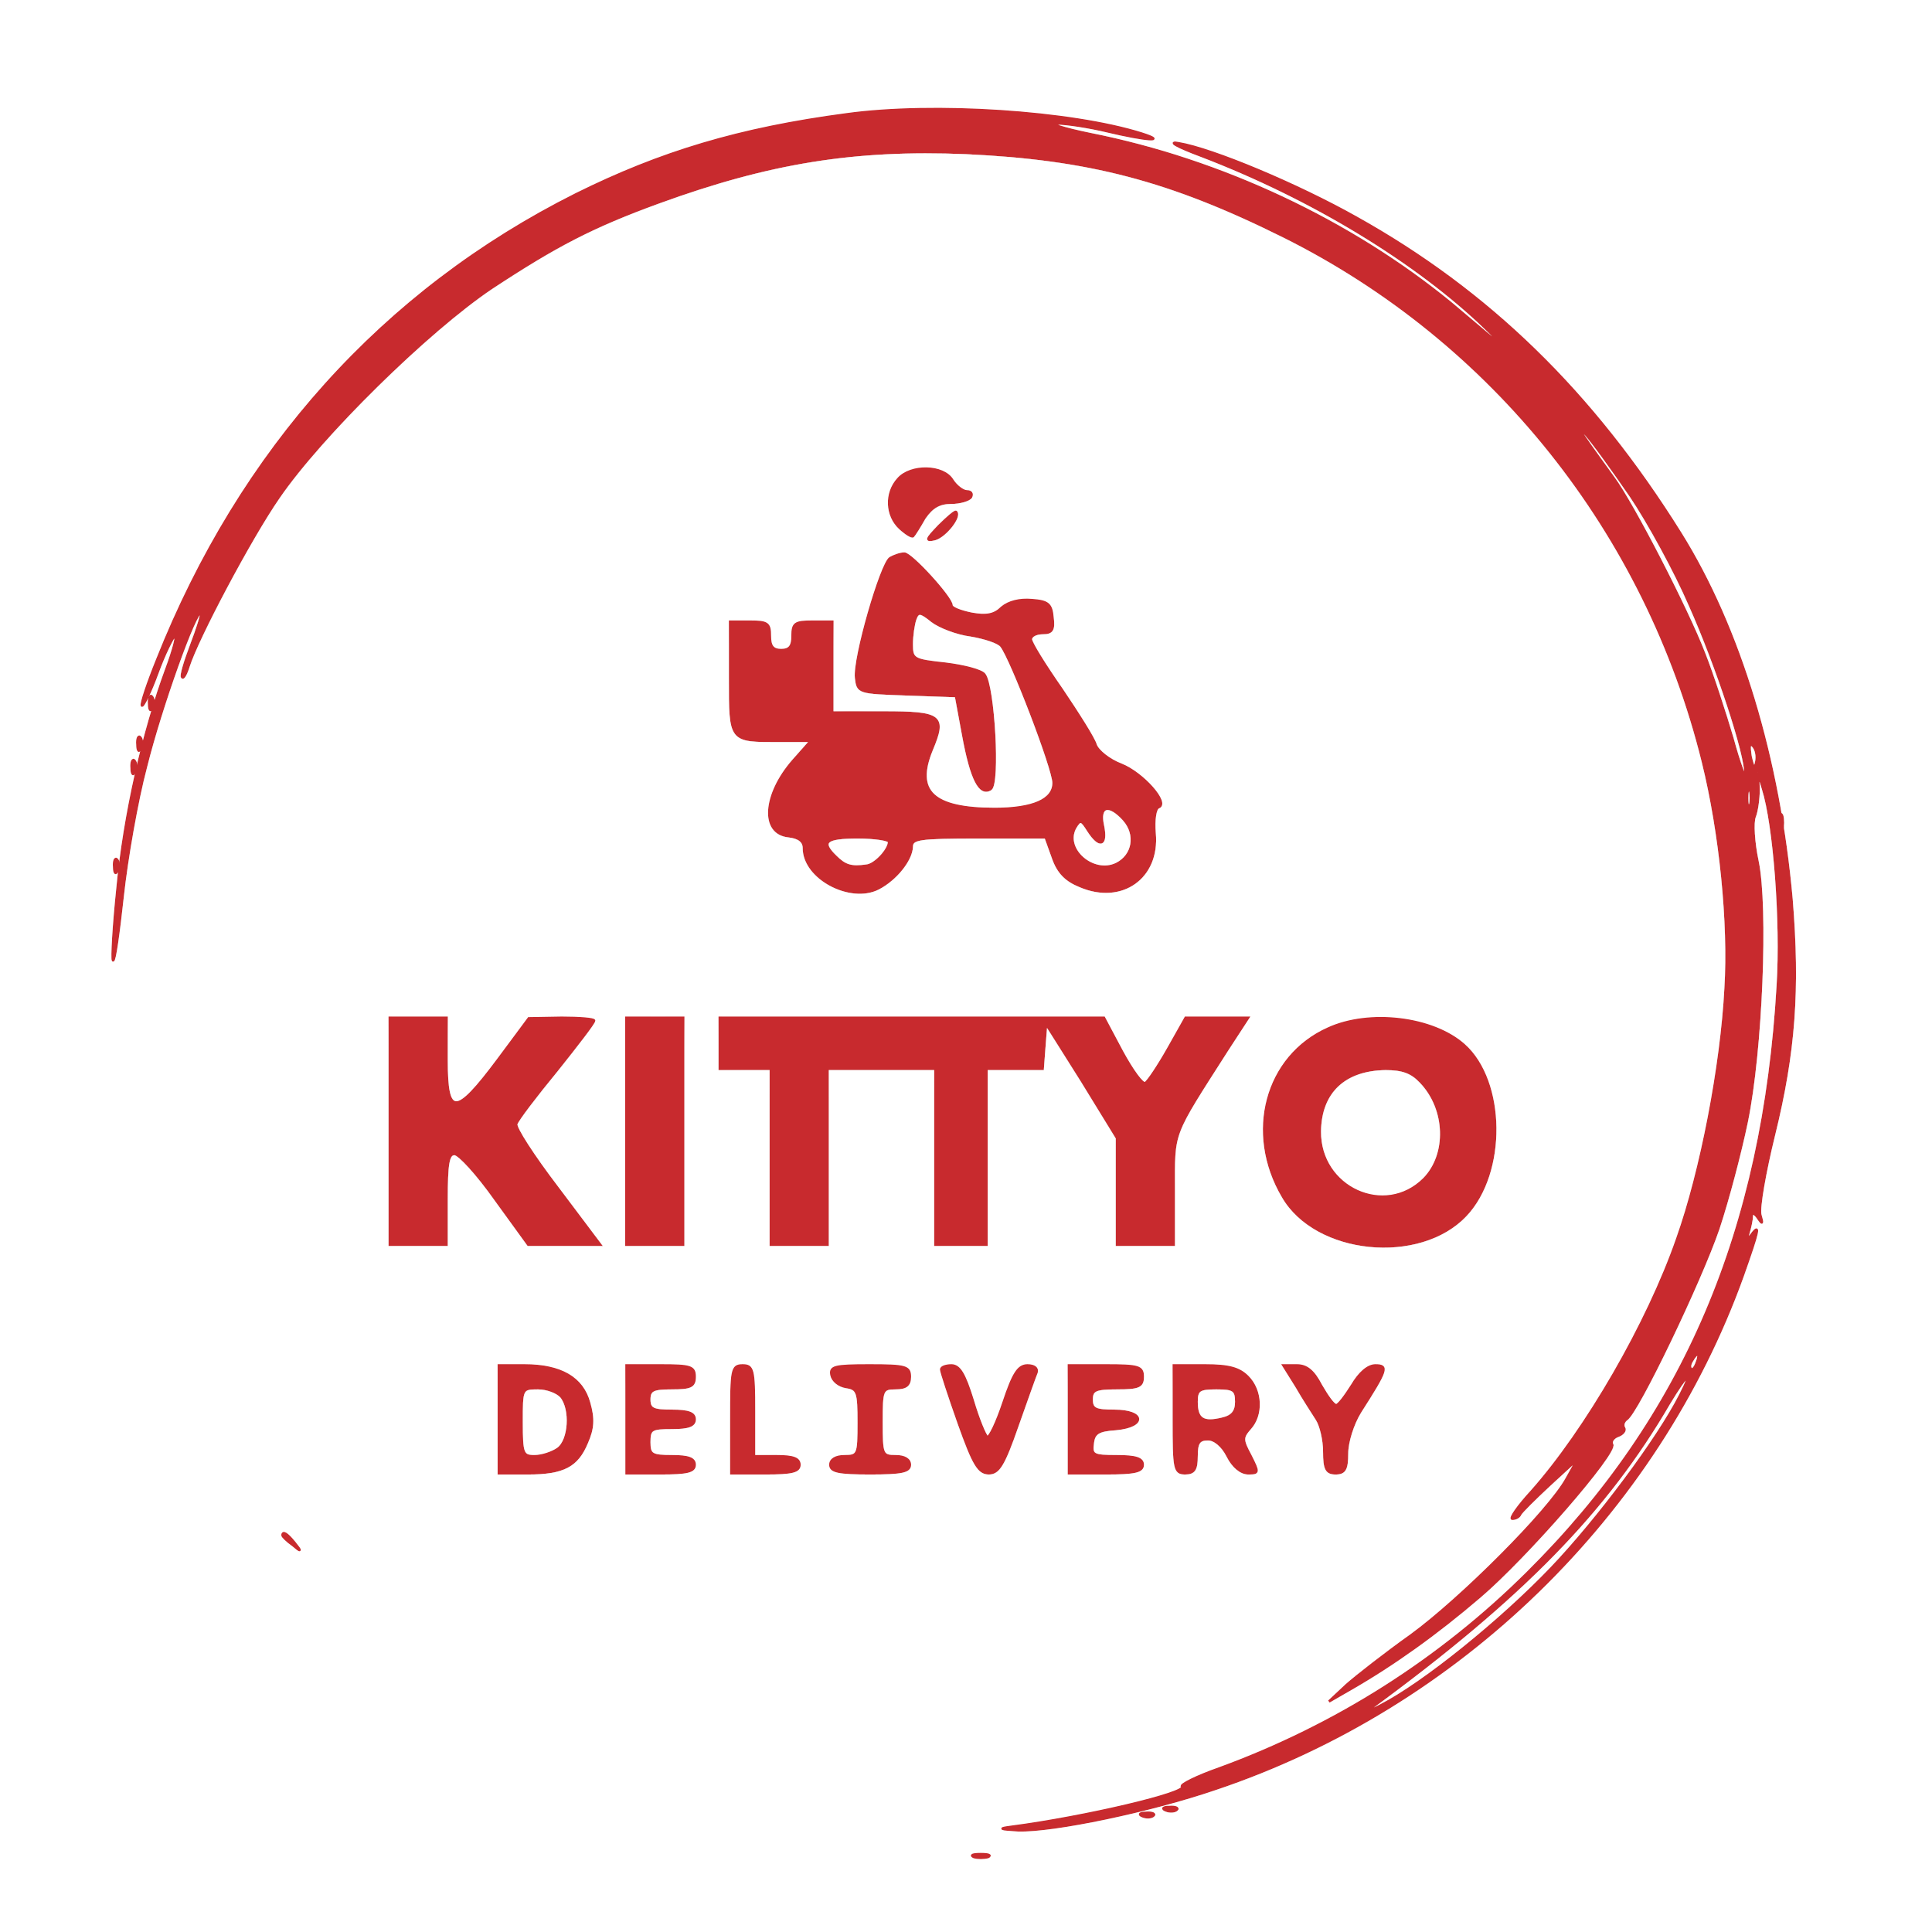
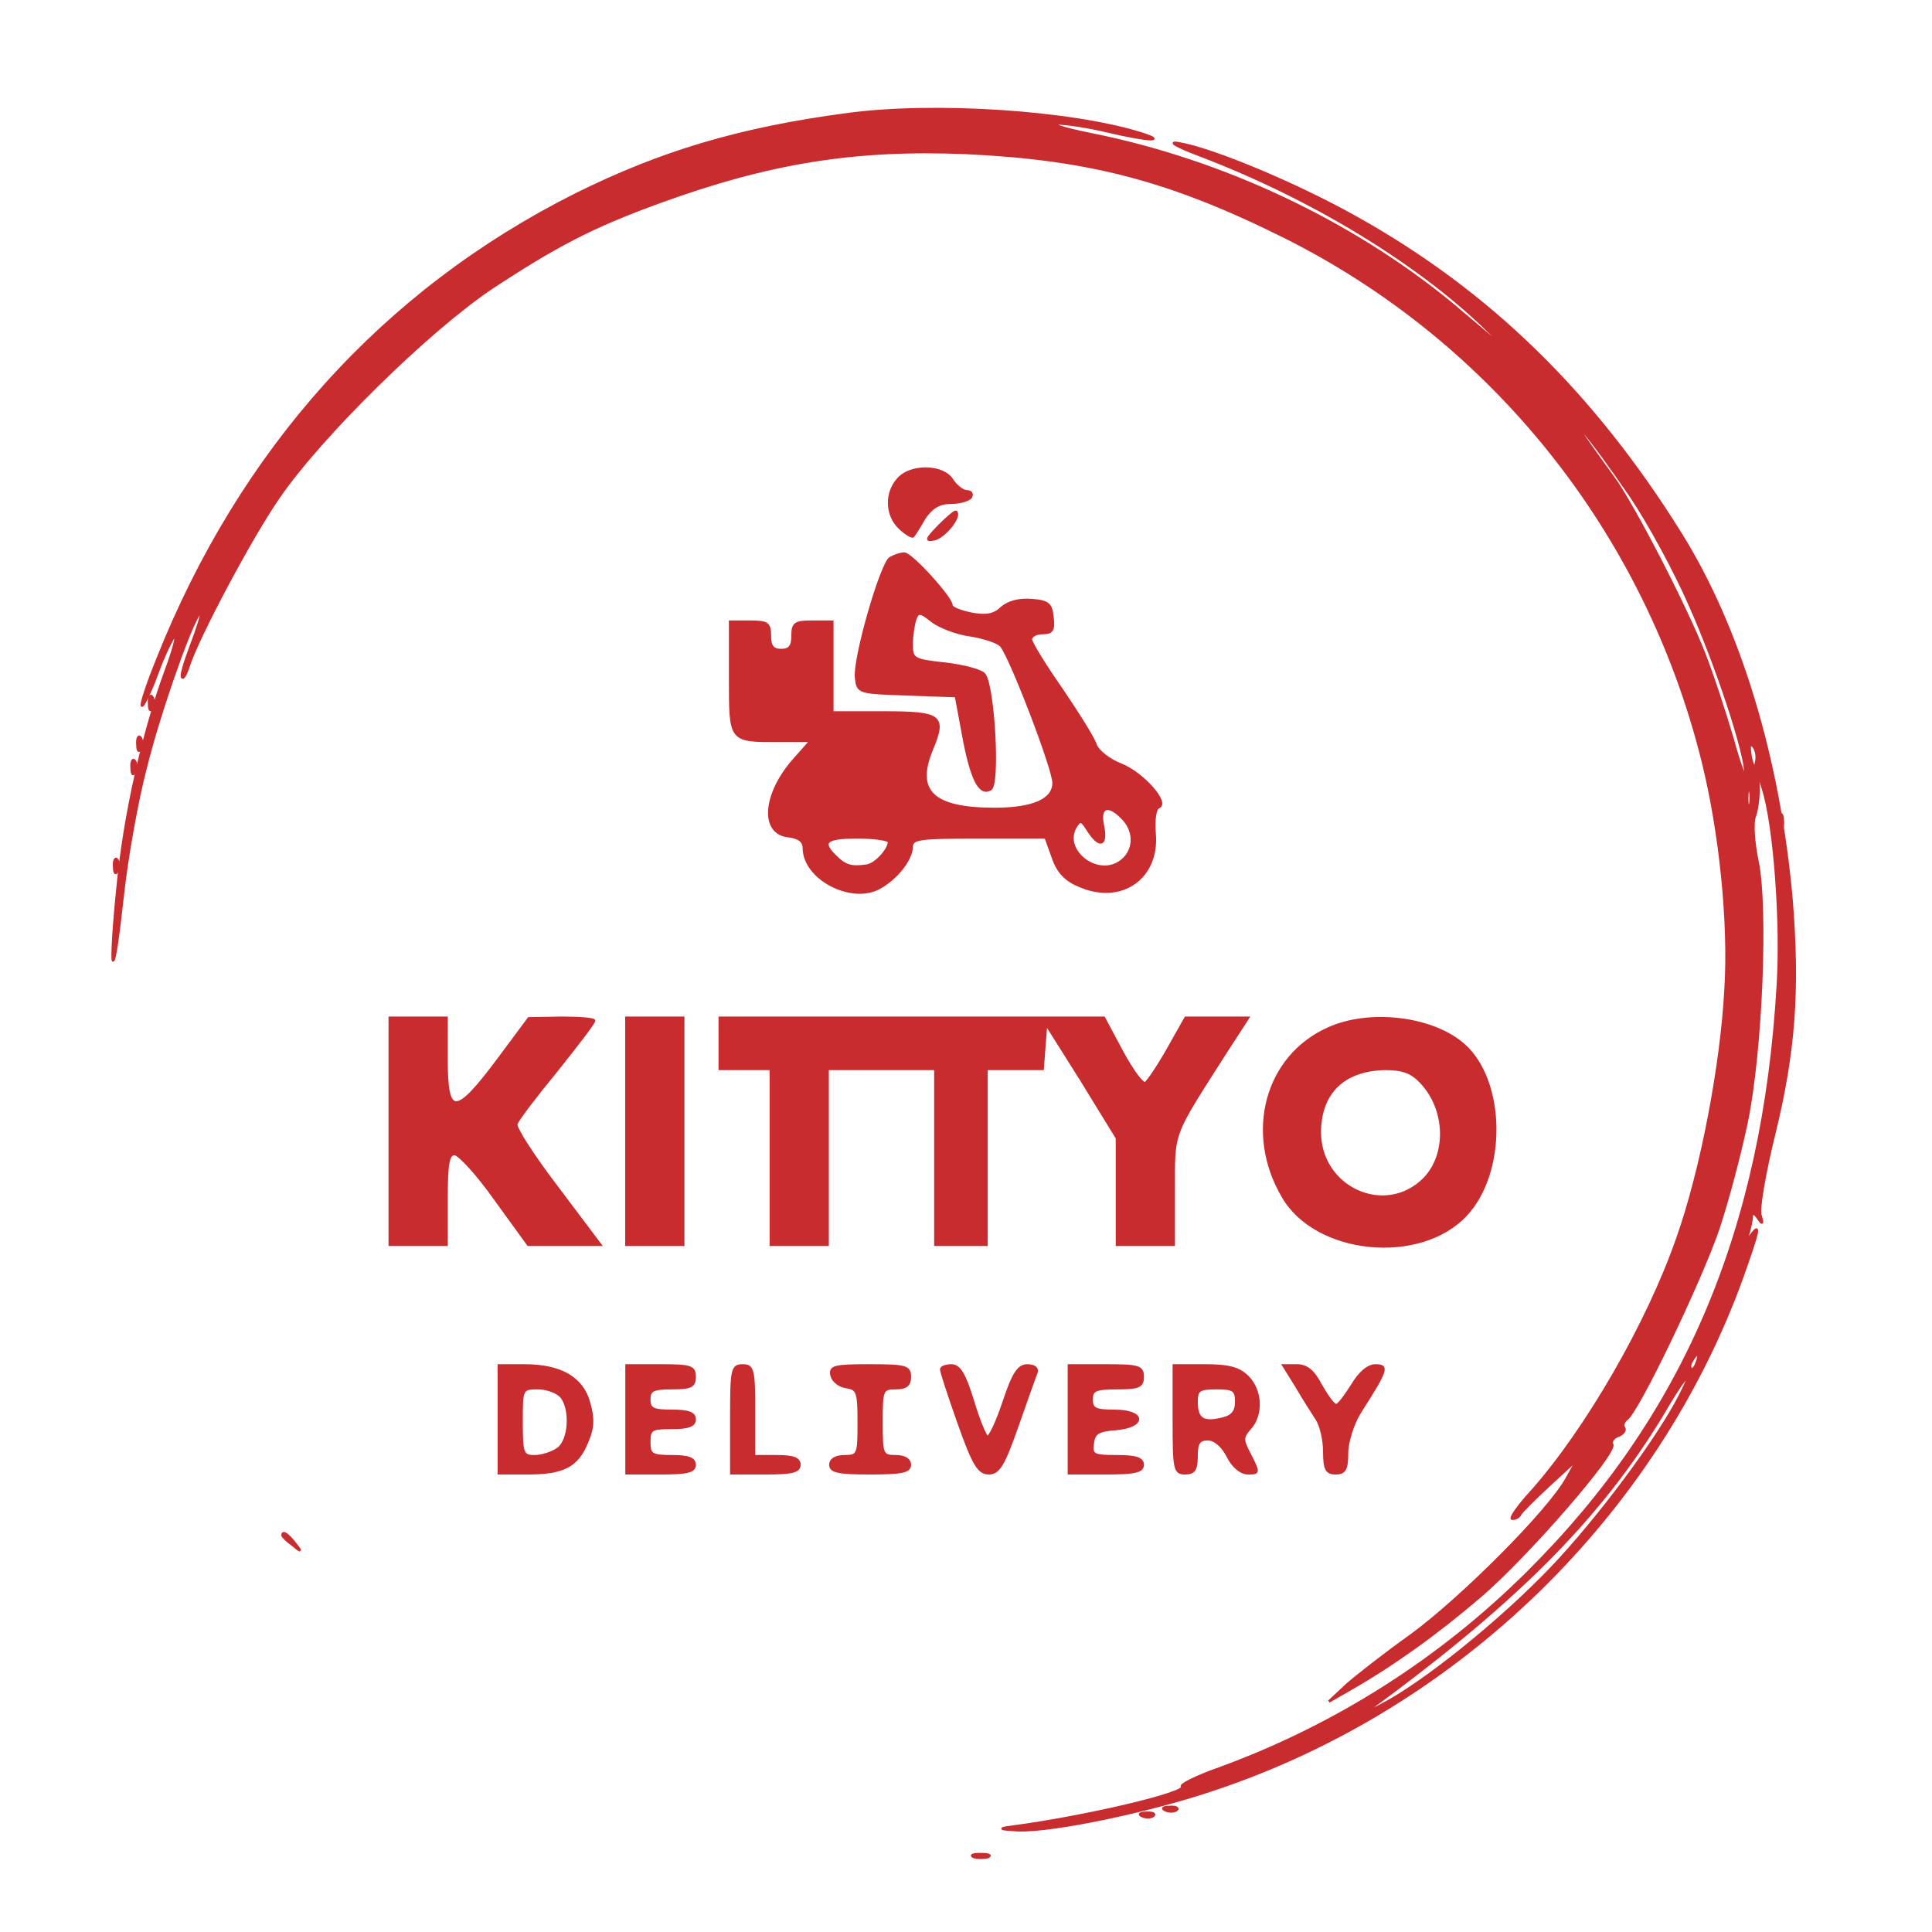
- <svg xmlns="http://www.w3.org/2000/svg" version="1.1" width="1080" height="1080" viewBox="0 0 1080 1080" xml:space="preserve" style="-webkit-filter: drop-shadow( 4px 4px 3px rgba(0, 0, 0, .7));         filter: drop-shadow(2px 10px 6px rgba(255, 255, 255, 0.7))">
+ <svg xmlns="http://www.w3.org/2000/svg" version="1.1" width="1080" height="1080" viewBox="0 0 1080 1080" xml:space="preserve">
  <defs>
</defs>
  <g transform="matrix(1 0 0 1 540 540)" id="65c292c7-8fad-4fb2-bc10-004ea2fef175">
    <rect style="stroke: rgb(200 44 47); stroke-width: 1.4; stroke-dasharray: none; stroke-linecap: butt; stroke-dashoffset: 0; stroke-linejoin: miter; stroke-miterlimit: 4; fill: rgb(200 44 47);5,255); fill-rule: nonzero; opacity: 1; visibility: hidden;" vector-effect="non-scaling-stroke" x="-540" y="-540" rx="0" ry="0" width="1080" height="1080" />
  </g>
  <g transform="matrix(1 0 0 1 540 540)" id="21c065ab-5247-4d6d-9f7b-75c54355502d">
</g>
  <g transform="matrix(NaN NaN NaN NaN 0 0)">
    <g style="">
</g>
  </g>
  <g transform="matrix(2.44 0 0 2.44 533.13 543.6)">
    <g style="" vector-effect="non-scaling-stroke">
      <g transform="matrix(0.13 0 0 -0.13 0 -0.63)">
        <path style="stroke: rgb(200 44 47); stroke-width: 1.4; stroke-dasharray: none; stroke-linecap: butt; stroke-dashoffset: 0; stroke-linejoin: miter; stroke-miterlimit: 4; fill: rgb(200 44 47); fill-rule: nonzero; opacity: 1;" vector-effect="non-scaling-stroke" transform=" translate(-2743.62, -2007.6)" d="M 2555 3515 C 2366 3490 2227 3448 2078 3374 C 1739 3204 1487 2924 1340 2554 C 1323 2512 1311 2476 1313 2473 C 1315 2471 1328 2497 1340 2530 C 1352 2563 1367 2593 1371 2596 C 1376 2599 1369 2572 1356 2537 C 1316 2429 1282 2280 1270 2151 C 1263 2084 1260 2027 1262 2024 C 1265 2022 1272 2073 1279 2137 C 1286 2202 1304 2305 1320 2365 C 1346 2470 1409 2645 1417 2636 C 1419 2634 1411 2609 1400 2580 C 1389 2551 1381 2525 1384 2523 C 1386 2520 1391 2529 1395 2542 C 1410 2590 1504 2768 1554 2840 C 1628 2948 1816 3133 1929 3209 C 2043 3284 2106 3317 2224 3360 C 2419 3431 2569 3455 2765 3447 C 2981 3437 3124 3400 3325 3300 C 3694 3116 3964 2778 4064 2374 C 4095 2249 4111 2089 4104 1975 C 4097 1839 4061 1652 4019 1534 C 3967 1384 3858 1196 3762 1088 C 3738 1062 3723 1040 3728 1040 C 3734 1040 3740 1043 3742 1048 C 3744 1052 3767 1075 3794 1100 L 3843 1145 L 3824 1111 C 3793 1054 3637 898 3549 834 C 3504 802 3453 762 3436 747 L 3405 718 L 3445 741 C 3518 783 3594 837 3671 903 C 3753 973 3913 1157 3904 1171 C 3901 1176 3906 1183 3914 1186 C 3923 1189 3928 1196 3925 1200 C 3922 1205 3924 1211 3929 1215 C 3948 1226 4060 1460 4091 1551 C 4108 1602 4130 1686 4141 1739 C 4167 1865 4177 2118 4160 2199 C 4153 2232 4151 2267 4155 2277 C 4159 2287 4162 2309 4162 2325 L 4161 2355 L 4170 2326 C 4190 2263 4203 2093 4196 1980 C 4171 1548 4031 1219 3755 945 C 3601 792 3417 675 3212 600 C 3172 586 3142 571 3146 568 C 3157 557 2975 514 2845 497 C 2822 494 2824 493 2857 491 C 2919 489 3091 525 3205 564 C 3634 708 3983 1048 4134 1468 C 4162 1547 4166 1563 4149 1540 C 4140 1528 4139 1528 4144 1543 C 4147 1553 4150 1567 4150 1573 C 4150 1580 4155 1579 4161 1570 C 4169 1558 4170 1559 4165 1576 C 4162 1588 4173 1651 4189 1716 C 4225 1862 4233 1972 4220 2132 C 4198 2379 4129 2609 4024 2777 C 3869 3025 3686 3203 3453 3333 C 3350 3391 3200 3454 3140 3464 C 3120 3468 3137 3458 3180 3442 C 3376 3367 3561 3254 3681 3138 C 3722 3098 3738 3081 3716 3101 C 3693 3120 3650 3157 3620 3182 C 3443 3327 3216 3434 2985 3480 C 2936 3490 2909 3499 2925 3499 C 2942 3499 2982 3493 3015 3485 C 3082 3469 3122 3466 3075 3481 C 2951 3520 2708 3536 2555 3515 z M 3937 2842 C 3968 2796 4015 2710 4041 2650 C 4088 2545 4141 2385 4139 2351 C 4139 2342 4128 2371 4116 2415 C 4103 2459 4081 2527 4066 2565 C 4036 2643 3940 2829 3906 2875 C 3894 2892 3871 2923 3856 2945 C 3828 2985 3828 2985 3854 2955 C 3869 2939 3906 2887 3937 2842 z M 4158 2374 C 4155 2360 4153 2362 4148 2383 C 4145 2402 4146 2408 4152 2402 C 4158 2396 4160 2384 4158 2374 z M 4147 2298 C 4144 2291 4142 2296 4142 2310 C 4142 2324 4144 2329 4147 2323 C 4149 2316 4149 2304 4147 2298 z M 4053 1315 C 4050 1306 4045 1301 4043 1304 C 4040 1307 4041 1313 4045 1319 C 4054 1335 4060 1332 4053 1315 z M 4024 1258 C 3985 1181 3879 1039 3797 953 C 3708 860 3572 750 3496 711 C 3468 696 3463 695 3480 707 C 3746 902 3894 1054 4004 1243 C 4036 1296 4049 1307 4024 1258 z" stroke-linecap="round" />
      </g>
      <g transform="matrix(0.13 0 0 -0.13 -5.35 -107.66)">
        <path style="stroke: rgb(200 44 47); stroke-width: 1.4; stroke-dasharray: none; stroke-linecap: butt; stroke-dashoffset: 0; stroke-linejoin: miter; stroke-miterlimit: 4; fill: rgb(200 44 47); fill-rule: nonzero; opacity: 1;" vector-effect="non-scaling-stroke" transform=" translate(-2703.49, -2810.38)" d="M 2647 2852 C 2624 2827 2626 2787 2650 2765 C 2661 2755 2671 2749 2673 2751 C 2675 2753 2684 2767 2693 2783 C 2706 2802 2719 2810 2740 2810 C 2756 2810 2772 2815 2775 2820 C 2778 2826 2775 2830 2768 2830 C 2761 2830 2749 2839 2742 2850 C 2726 2876 2669 2877 2647 2852 z" stroke-linecap="round" />
      </g>
      <g transform="matrix(0.13 0 0 -0.13 -2.54 -102.32)">
        <path style="stroke: rgb(200 44 47); stroke-width: 1.4; stroke-dasharray: none; stroke-linecap: butt; stroke-dashoffset: 0; stroke-linejoin: miter; stroke-miterlimit: 4; fill: rgb(200 44 47); fill-rule: nonzero; opacity: 1;" vector-effect="non-scaling-stroke" transform=" translate(-2724.54, -2770.29)" d="M 2718 2770 C 2695 2746 2694 2743 2711 2747 C 2729 2752 2757 2787 2748 2795 C 2746 2796 2733 2785 2718 2770 z" stroke-linecap="round" />
      </g>
      <g transform="matrix(0.13 0 0 -0.13 -1.86 -57.13)">
        <path style="stroke: rgb(200 44 47); stroke-width: 1.4; stroke-dasharray: none; stroke-linecap: butt; stroke-dashoffset: 0; stroke-linejoin: miter; stroke-miterlimit: 4; fill: rgb(200 44 47); fill-rule: nonzero; opacity: 1;" vector-effect="non-scaling-stroke" transform=" translate(-2729.68, -2431.35)" d="M 2632 2722 C 2616 2711 2568 2545 2572 2511 C 2575 2485 2576 2485 2662 2482 L 2748 2479 L 2761 2409 C 2775 2333 2790 2303 2809 2315 C 2824 2324 2814 2497 2798 2517 C 2793 2524 2762 2532 2729 2536 C 2673 2542 2670 2544 2670 2570 C 2670 2586 2673 2605 2676 2614 C 2681 2628 2685 2628 2706 2611 C 2719 2601 2750 2589 2774 2586 C 2798 2582 2823 2574 2828 2567 C 2845 2546 2920 2351 2920 2326 C 2920 2296 2884 2280 2816 2280 C 2707 2280 2675 2311 2705 2384 C 2730 2444 2723 2450 2620 2450 L 2530 2450 L 2530 2530 L 2530 2610 L 2495 2610 C 2464 2610 2460 2607 2460 2585 C 2460 2567 2455 2560 2440 2560 C 2425 2560 2420 2567 2420 2585 C 2420 2607 2416 2610 2385 2610 L 2350 2610 L 2350 2511 C 2350 2398 2349 2400 2437 2400 L 2492 2400 L 2461 2365 C 2409 2305 2404 2237 2453 2232 C 2471 2230 2480 2223 2480 2211 C 2480 2158 2562 2115 2611 2140 C 2642 2156 2669 2190 2670 2213 C 2670 2228 2682 2230 2788 2230 L 2906 2230 L 2919 2194 C 2928 2168 2942 2154 2967 2144 C 3040 2113 3105 2159 3098 2237 C 3096 2261 3099 2281 3105 2283 C 3124 2290 3077 2343 3039 2358 C 3018 2366 2998 2382 2994 2393 C 2991 2404 2963 2448 2934 2491 C 2904 2534 2880 2573 2880 2579 C 2880 2585 2889 2590 2901 2590 C 2917 2590 2921 2595 2918 2618 C 2916 2641 2910 2646 2882 2648 C 2860 2650 2841 2645 2829 2635 C 2816 2622 2802 2619 2775 2624 C 2756 2628 2740 2634 2740 2639 C 2740 2652 2669 2730 2657 2730 C 2650 2730 2639 2726 2632 2722 z M 3044 2261 C 3067 2235 3061 2198 3031 2183 C 2990 2163 2937 2209 2958 2247 C 2967 2262 2969 2261 2981 2242 C 3001 2211 3014 2215 3007 2250 C 2999 2285 3017 2291 3044 2261 z M 2630 2222 C 2630 2208 2605 2181 2590 2180 C 2563 2176 2552 2180 2536 2196 C 2509 2222 2518 2230 2575 2230 C 2605 2230 2630 2226 2630 2222 z" stroke-linecap="round" />
      </g>
      <g transform="matrix(0.13 0 0 -0.13 -183.84 -61.73)">
        <path style="stroke: rgb(200 44 47); stroke-width: 1.4; stroke-dasharray: none; stroke-linecap: butt; stroke-dashoffset: 0; stroke-linejoin: miter; stroke-miterlimit: 4; fill: rgb(200 44 47); fill-rule: nonzero; opacity: 1;" vector-effect="non-scaling-stroke" transform=" translate(-1364.81, -2465.86)" d="M 1361 2464 C 1361 2453 1364 2450 1367 2458 C 1370 2465 1369 2474 1366 2477 C 1363 2481 1360 2475 1361 2464 z" stroke-linecap="round" />
      </g>
      <g transform="matrix(0.13 0 0 -0.13 -186.51 -52.4)">
        <path style="stroke: rgb(200 44 47); stroke-width: 1.4; stroke-dasharray: none; stroke-linecap: butt; stroke-dashoffset: 0; stroke-linejoin: miter; stroke-miterlimit: 4; fill: rgb(200 44 47); fill-rule: nonzero; opacity: 1;" vector-effect="non-scaling-stroke" transform=" translate(-1344.81, -2395.86)" d="M 1341 2394 C 1341 2383 1344 2380 1347 2388 C 1350 2395 1349 2404 1346 2407 C 1343 2411 1340 2405 1341 2394 z" stroke-linecap="round" />
      </g>
      <g transform="matrix(0.13 0 0 -0.13 -187.84 -47.06)">
        <path style="stroke: rgb(200 44 47); stroke-width: 1.4; stroke-dasharray: none; stroke-linecap: butt; stroke-dashoffset: 0; stroke-linejoin: miter; stroke-miterlimit: 4; fill: rgb(200 44 47); fill-rule: nonzero; opacity: 1;" vector-effect="non-scaling-stroke" transform=" translate(-1334.81, -2355.86)" d="M 1331 2354 C 1331 2343 1334 2340 1337 2348 C 1340 2355 1339 2364 1336 2367 C 1333 2371 1330 2365 1331 2354 z" stroke-linecap="round" />
      </g>
      <g transform="matrix(0.13 0 0 -0.13 189.55 -34.3)">
        <path style="stroke: rgb(200 44 47); stroke-width: 1.4; stroke-dasharray: none; stroke-linecap: butt; stroke-dashoffset: 0; stroke-linejoin: miter; stroke-miterlimit: 4; fill: rgb(200 44 47); fill-rule: nonzero; opacity: 1;" vector-effect="non-scaling-stroke" transform=" translate(-4165.25, -2260.18)" d="M 4162 2260 C 4162 2246 4164 2241 4167 2248 C 4169 2254 4169 2266 4167 2273 C 4164 2279 4162 2274 4162 2260 z" stroke-linecap="round" />
      </g>
      <g transform="matrix(0.13 0 0 -0.13 -191.84 -24.4)">
        <path style="stroke: rgb(200 44 47); stroke-width: 1.4; stroke-dasharray: none; stroke-linecap: butt; stroke-dashoffset: 0; stroke-linejoin: miter; stroke-miterlimit: 4; fill: rgb(200 44 47); fill-rule: nonzero; opacity: 1;" vector-effect="non-scaling-stroke" transform=" translate(-1304.81, -2185.86)" d="M 1301 2184 C 1301 2173 1304 2170 1307 2178 C 1310 2185 1309 2194 1306 2197 C 1303 2201 1300 2195 1301 2184 z" stroke-linecap="round" />
      </g>
      <g transform="matrix(0.13 0 0 -0.13 -105.08 36.39)">
        <path style="stroke: rgb(200 44 47); stroke-width: 1.4; stroke-dasharray: none; stroke-linecap: butt; stroke-dashoffset: 0; stroke-linejoin: miter; stroke-miterlimit: 4; fill: rgb(200 44 47); fill-rule: nonzero; opacity: 1;" vector-effect="non-scaling-stroke" transform=" translate(-1955.5, -1730)" d="M 1770 1730 L 1770 1530 L 1820 1530 L 1870 1530 L 1870 1610 C 1870 1673 1873 1690 1884 1690 C 1892 1690 1925 1654 1956 1610 L 2014 1530 L 2077 1530 L 2141 1530 L 2065 1631 C 2023 1686 1990 1737 1993 1743 C 1995 1750 2027 1792 2064 1837 C 2100 1882 2130 1921 2130 1925 C 2130 1928 2104 1930 2073 1930 L 2015 1929 L 1960 1855 C 1886 1756 1870 1756 1870 1855 L 1870 1930 L 1820 1930 L 1770 1930 L 1770 1730 z" stroke-linecap="round" />
      </g>
      <g transform="matrix(0.13 0 0 -0.13 -68.48 36.39)">
        <path style="stroke: rgb(200 44 47); stroke-width: 1.4; stroke-dasharray: none; stroke-linecap: butt; stroke-dashoffset: 0; stroke-linejoin: miter; stroke-miterlimit: 4; fill: rgb(200 44 47); fill-rule: nonzero; opacity: 1;" vector-effect="non-scaling-stroke" transform=" translate(-2230, -1730)" d="M 2180 1730 L 2180 1530 L 2230 1530 L 2280 1530 L 2280 1730 L 2280 1930 L 2230 1930 L 2180 1930 L 2180 1730 z" stroke-linecap="round" />
      </g>
      <g transform="matrix(0.13 0 0 -0.13 6.92 36.39)">
        <path style="stroke: rgb(200 44 47); stroke-width: 1.4; stroke-dasharray: none; stroke-linecap: butt; stroke-dashoffset: 0; stroke-linejoin: miter; stroke-miterlimit: 4; fill: rgb(200 44 47); fill-rule: nonzero; opacity: 1;" vector-effect="non-scaling-stroke" transform=" translate(-2795.5, -1730)" d="M 2330 1885 L 2330 1840 L 2375 1840 L 2420 1840 L 2420 1685 L 2420 1530 L 2470 1530 L 2520 1530 L 2520 1685 L 2520 1840 L 2615 1840 L 2710 1840 L 2710 1685 L 2710 1530 L 2755 1530 L 2800 1530 L 2800 1685 L 2800 1840 L 2849 1840 L 2899 1840 L 2902 1880 L 2905 1919 L 2968 1819 L 3030 1718 L 3030 1624 L 3030 1530 L 3080 1530 L 3130 1530 L 3130 1626 C 3130 1732 3125 1718 3224 1873 L 3261 1930 L 3206 1930 L 3151 1930 L 3120 1875 C 3103 1845 3085 1818 3080 1815 C 3075 1812 3057 1837 3039 1870 L 3007 1930 L 2669 1930 L 2330 1930 L 2330 1885 z" stroke-linecap="round" />
      </g>
      <g transform="matrix(0.13 0 0 -0.13 97.59 36.63)">
        <path style="stroke: rgb(200 44 47); stroke-width: 1.4; stroke-dasharray: none; stroke-linecap: butt; stroke-dashoffset: 0; stroke-linejoin: miter; stroke-miterlimit: 4; fill: rgb(200 44 47); fill-rule: nonzero; opacity: 1;" vector-effect="non-scaling-stroke" transform=" translate(-3475.55, -1728.16)" d="M 3385 1911 C 3275 1862 3239 1727 3305 1615 C 3363 1514 3546 1496 3627 1582 C 3698 1657 3696 1818 3624 1882 C 3569 1931 3457 1944 3385 1911 z M 3548 1817 C 3594 1769 3596 1689 3554 1646 C 3485 1577 3369 1630 3370 1730 C 3371 1799 3413 1839 3486 1840 C 3516 1840 3532 1834 3548 1817 z" stroke-linecap="round" />
      </g>
      <g transform="matrix(0.13 0 0 -0.13 -93.53 102.39)">
        <path style="stroke: rgb(200 44 47); stroke-width: 1.4; stroke-dasharray: none; stroke-linecap: butt; stroke-dashoffset: 0; stroke-linejoin: miter; stroke-miterlimit: 4; fill: rgb(200 44 47); fill-rule: nonzero; opacity: 1;" vector-effect="non-scaling-stroke" transform=" translate(-2042.12, -1235)" d="M 1960 1235 L 1960 1140 L 2011 1140 C 2074 1140 2098 1153 2115 1194 C 2126 1219 2127 1236 2119 1264 C 2107 1308 2069 1330 2005 1330 L 1960 1330 L 1960 1235 z M 2070 1275 C 2088 1253 2085 1198 2064 1183 C 2054 1176 2036 1170 2023 1170 C 2002 1170 2000 1174 2000 1230 C 2000 1289 2000 1290 2029 1290 C 2045 1290 2063 1283 2070 1275 z" stroke-linecap="round" />
      </g>
      <g transform="matrix(0.13 0 0 -0.13 -67.15 102.39)">
        <path style="stroke: rgb(200 44 47); stroke-width: 1.4; stroke-dasharray: none; stroke-linecap: butt; stroke-dashoffset: 0; stroke-linejoin: miter; stroke-miterlimit: 4; fill: rgb(200 44 47); fill-rule: nonzero; opacity: 1;" vector-effect="non-scaling-stroke" transform=" translate(-2240, -1235)" d="M 2180 1235 L 2180 1140 L 2240 1140 C 2287 1140 2300 1143 2300 1155 C 2300 1166 2289 1170 2260 1170 C 2224 1170 2220 1173 2220 1195 C 2220 1218 2224 1220 2260 1220 C 2289 1220 2300 1224 2300 1235 C 2300 1246 2289 1250 2260 1250 C 2227 1250 2220 1253 2220 1270 C 2220 1287 2227 1290 2260 1290 C 2293 1290 2300 1293 2300 1310 C 2300 1328 2293 1330 2240 1330 L 2180 1330 L 2180 1235 z" stroke-linecap="round" />
      </g>
      <g transform="matrix(0.13 0 0 -0.13 -43.15 102.39)">
        <path style="stroke: rgb(200 44 47); stroke-width: 1.4; stroke-dasharray: none; stroke-linecap: butt; stroke-dashoffset: 0; stroke-linejoin: miter; stroke-miterlimit: 4; fill: rgb(200 44 47); fill-rule: nonzero; opacity: 1;" vector-effect="non-scaling-stroke" transform=" translate(-2420, -1235)" d="M 2360 1235 L 2360 1140 L 2420 1140 C 2467 1140 2480 1143 2480 1155 C 2480 1166 2469 1170 2440 1170 L 2400 1170 L 2400 1250 C 2400 1323 2398 1330 2380 1330 C 2361 1330 2360 1323 2360 1235 z" stroke-linecap="round" />
      </g>
      <g transform="matrix(0.13 0 0 -0.13 -19.15 102.39)">
        <path style="stroke: rgb(200 44 47); stroke-width: 1.4; stroke-dasharray: none; stroke-linecap: butt; stroke-dashoffset: 0; stroke-linejoin: miter; stroke-miterlimit: 4; fill: rgb(200 44 47); fill-rule: nonzero; opacity: 1;" vector-effect="non-scaling-stroke" transform=" translate(-2600, -1235)" d="M 2532 1313 C 2534 1303 2545 1294 2558 1292 C 2578 1289 2580 1283 2580 1229 C 2580 1173 2579 1170 2555 1170 C 2539 1170 2530 1164 2530 1155 C 2530 1143 2544 1140 2600 1140 C 2656 1140 2670 1143 2670 1155 C 2670 1164 2661 1170 2645 1170 C 2621 1170 2620 1173 2620 1230 C 2620 1287 2621 1290 2645 1290 C 2663 1290 2670 1295 2670 1310 C 2670 1328 2663 1330 2599 1330 C 2537 1330 2529 1328 2532 1313 z" stroke-linecap="round" />
      </g>
      <g transform="matrix(0.13 0 0 -0.13 8.08 102.39)">
        <path style="stroke: rgb(200 44 47); stroke-width: 1.4; stroke-dasharray: none; stroke-linecap: butt; stroke-dashoffset: 0; stroke-linejoin: miter; stroke-miterlimit: 4; fill: rgb(200 44 47); fill-rule: nonzero; opacity: 1;" vector-effect="non-scaling-stroke" transform=" translate(-2804.19, -1235)" d="M 2720 1323 C 2720 1319 2734 1276 2751 1228 C 2777 1155 2786 1140 2804 1140 C 2821 1140 2830 1154 2854 1223 C 2870 1268 2885 1311 2888 1318 C 2890 1325 2884 1330 2872 1330 C 2856 1330 2847 1316 2830 1265 C 2818 1229 2805 1202 2801 1204 C 2797 1207 2785 1236 2775 1270 C 2761 1315 2752 1330 2738 1330 C 2728 1330 2720 1327 2720 1323 z" stroke-linecap="round" />
      </g>
      <g transform="matrix(0.13 0 0 -0.13 34.85 102.39)">
        <path style="stroke: rgb(200 44 47); stroke-width: 1.4; stroke-dasharray: none; stroke-linecap: butt; stroke-dashoffset: 0; stroke-linejoin: miter; stroke-miterlimit: 4; fill: rgb(200 44 47); fill-rule: nonzero; opacity: 1;" vector-effect="non-scaling-stroke" transform=" translate(-3005, -1235)" d="M 2940 1235 L 2940 1140 L 3005 1140 C 3056 1140 3070 1143 3070 1155 C 3070 1166 3058 1170 3024 1170 C 2983 1170 2979 1172 2982 1193 C 2984 1211 2992 1216 3023 1218 C 3076 1223 3074 1250 3020 1250 C 2987 1250 2980 1253 2980 1270 C 2980 1287 2987 1290 3025 1290 C 3063 1290 3070 1293 3070 1310 C 3070 1328 3063 1330 3005 1330 L 2940 1330 L 2940 1235 z" stroke-linecap="round" />
      </g>
      <g transform="matrix(0.13 0 0 -0.13 60.14 102.39)">
        <path style="stroke: rgb(200 44 47); stroke-width: 1.4; stroke-dasharray: none; stroke-linecap: butt; stroke-dashoffset: 0; stroke-linejoin: miter; stroke-miterlimit: 4; fill: rgb(200 44 47); fill-rule: nonzero; opacity: 1;" vector-effect="non-scaling-stroke" transform=" translate(-3194.66, -1235)" d="M 3120 1235 C 3120 1147 3121 1140 3140 1140 C 3156 1140 3160 1147 3160 1170 C 3160 1193 3164 1200 3180 1200 C 3192 1200 3206 1188 3215 1170 C 3224 1152 3238 1140 3251 1140 C 3270 1140 3270 1141 3255 1171 C 3240 1199 3240 1203 3254 1219 C 3276 1243 3274 1286 3250 1310 C 3235 1325 3217 1330 3175 1330 L 3120 1330 L 3120 1235 z M 3230 1266 C 3230 1249 3223 1240 3205 1236 C 3172 1228 3160 1235 3160 1266 C 3160 1287 3165 1290 3195 1290 C 3225 1290 3230 1287 3230 1266 z" stroke-linecap="round" />
      </g>
      <g transform="matrix(0.13 0 0 -0.13 87 102.39)">
        <path style="stroke: rgb(200 44 47); stroke-width: 1.4; stroke-dasharray: none; stroke-linecap: butt; stroke-dashoffset: 0; stroke-linejoin: miter; stroke-miterlimit: 4; fill: rgb(200 44 47); fill-rule: nonzero; opacity: 1;" vector-effect="non-scaling-stroke" transform=" translate(-3396.13, -1235)" d="M 3331 1293 C 3343 1272 3360 1246 3367 1235 C 3374 1224 3380 1199 3380 1178 C 3380 1147 3384 1140 3400 1140 C 3416 1140 3420 1147 3420 1175 C 3420 1195 3430 1227 3443 1248 C 3491 1323 3493 1330 3470 1330 C 3457 1330 3442 1317 3429 1295 C 3417 1276 3405 1260 3401 1260 C 3396 1260 3385 1276 3374 1295 C 3361 1320 3349 1330 3332 1330 L 3308 1330 L 3331 1293 z" stroke-linecap="round" />
      </g>
      <g transform="matrix(0.13 0 0 -0.13 -151.81 130.4)">
        <path style="stroke: rgb(200 44 47); stroke-width: 1.4; stroke-dasharray: none; stroke-linecap: butt; stroke-dashoffset: 0; stroke-linejoin: miter; stroke-miterlimit: 4; fill: rgb(200 44 47); fill-rule: nonzero; opacity: 1;" vector-effect="non-scaling-stroke" transform=" translate(-1605.03, -1024.9)" d="M 1590 1036 C 1590 1034 1598 1026 1608 1019 C 1623 1006 1624 1007 1611 1023 C 1598 1039 1590 1044 1590 1036 z" stroke-linecap="round" />
      </g>
      <g transform="matrix(0.13 0 0 -0.13 49.63 191.69)">
        <path style="stroke: rgb(200 44 47); stroke-width: 1.4; stroke-dasharray: none; stroke-linecap: butt; stroke-dashoffset: 0; stroke-linejoin: miter; stroke-miterlimit: 4; fill: rgb(200 44 47); fill-rule: nonzero; opacity: 1;" vector-effect="non-scaling-stroke" transform=" translate(-3115.86, -565.19)" d="M 3108 563 C 3115 560 3124 561 3127 564 C 3131 567 3125 570 3114 569 C 3103 569 3100 566 3108 563 z" stroke-linecap="round" />
      </g>
      <g transform="matrix(0.13 0 0 -0.13 44.3 193.03)">
        <path style="stroke: rgb(200 44 47); stroke-width: 1.4; stroke-dasharray: none; stroke-linecap: butt; stroke-dashoffset: 0; stroke-linejoin: miter; stroke-miterlimit: 4; fill: rgb(200 44 47); fill-rule: nonzero; opacity: 1;" vector-effect="non-scaling-stroke" transform=" translate(-3075.86, -555.19)" d="M 3068 553 C 3075 550 3084 551 3087 554 C 3091 557 3085 560 3074 559 C 3063 559 3060 556 3068 553 z" stroke-linecap="round" />
      </g>
      <g transform="matrix(0.13 0 0 -0.13 6.21 202.42)">
        <path style="stroke: rgb(200 44 47); stroke-width: 1.4; stroke-dasharray: none; stroke-linecap: butt; stroke-dashoffset: 0; stroke-linejoin: miter; stroke-miterlimit: 4; fill: rgb(200 44 47); fill-rule: nonzero; opacity: 1;" vector-effect="non-scaling-stroke" transform=" translate(-2790.18, -484.75)" d="M 2778 483 C 2784 481 2796 481 2803 483 C 2809 486 2804 488 2790 488 C 2776 488 2771 486 2778 483 z" stroke-linecap="round" />
      </g>
    </g>
  </g>
</svg>
